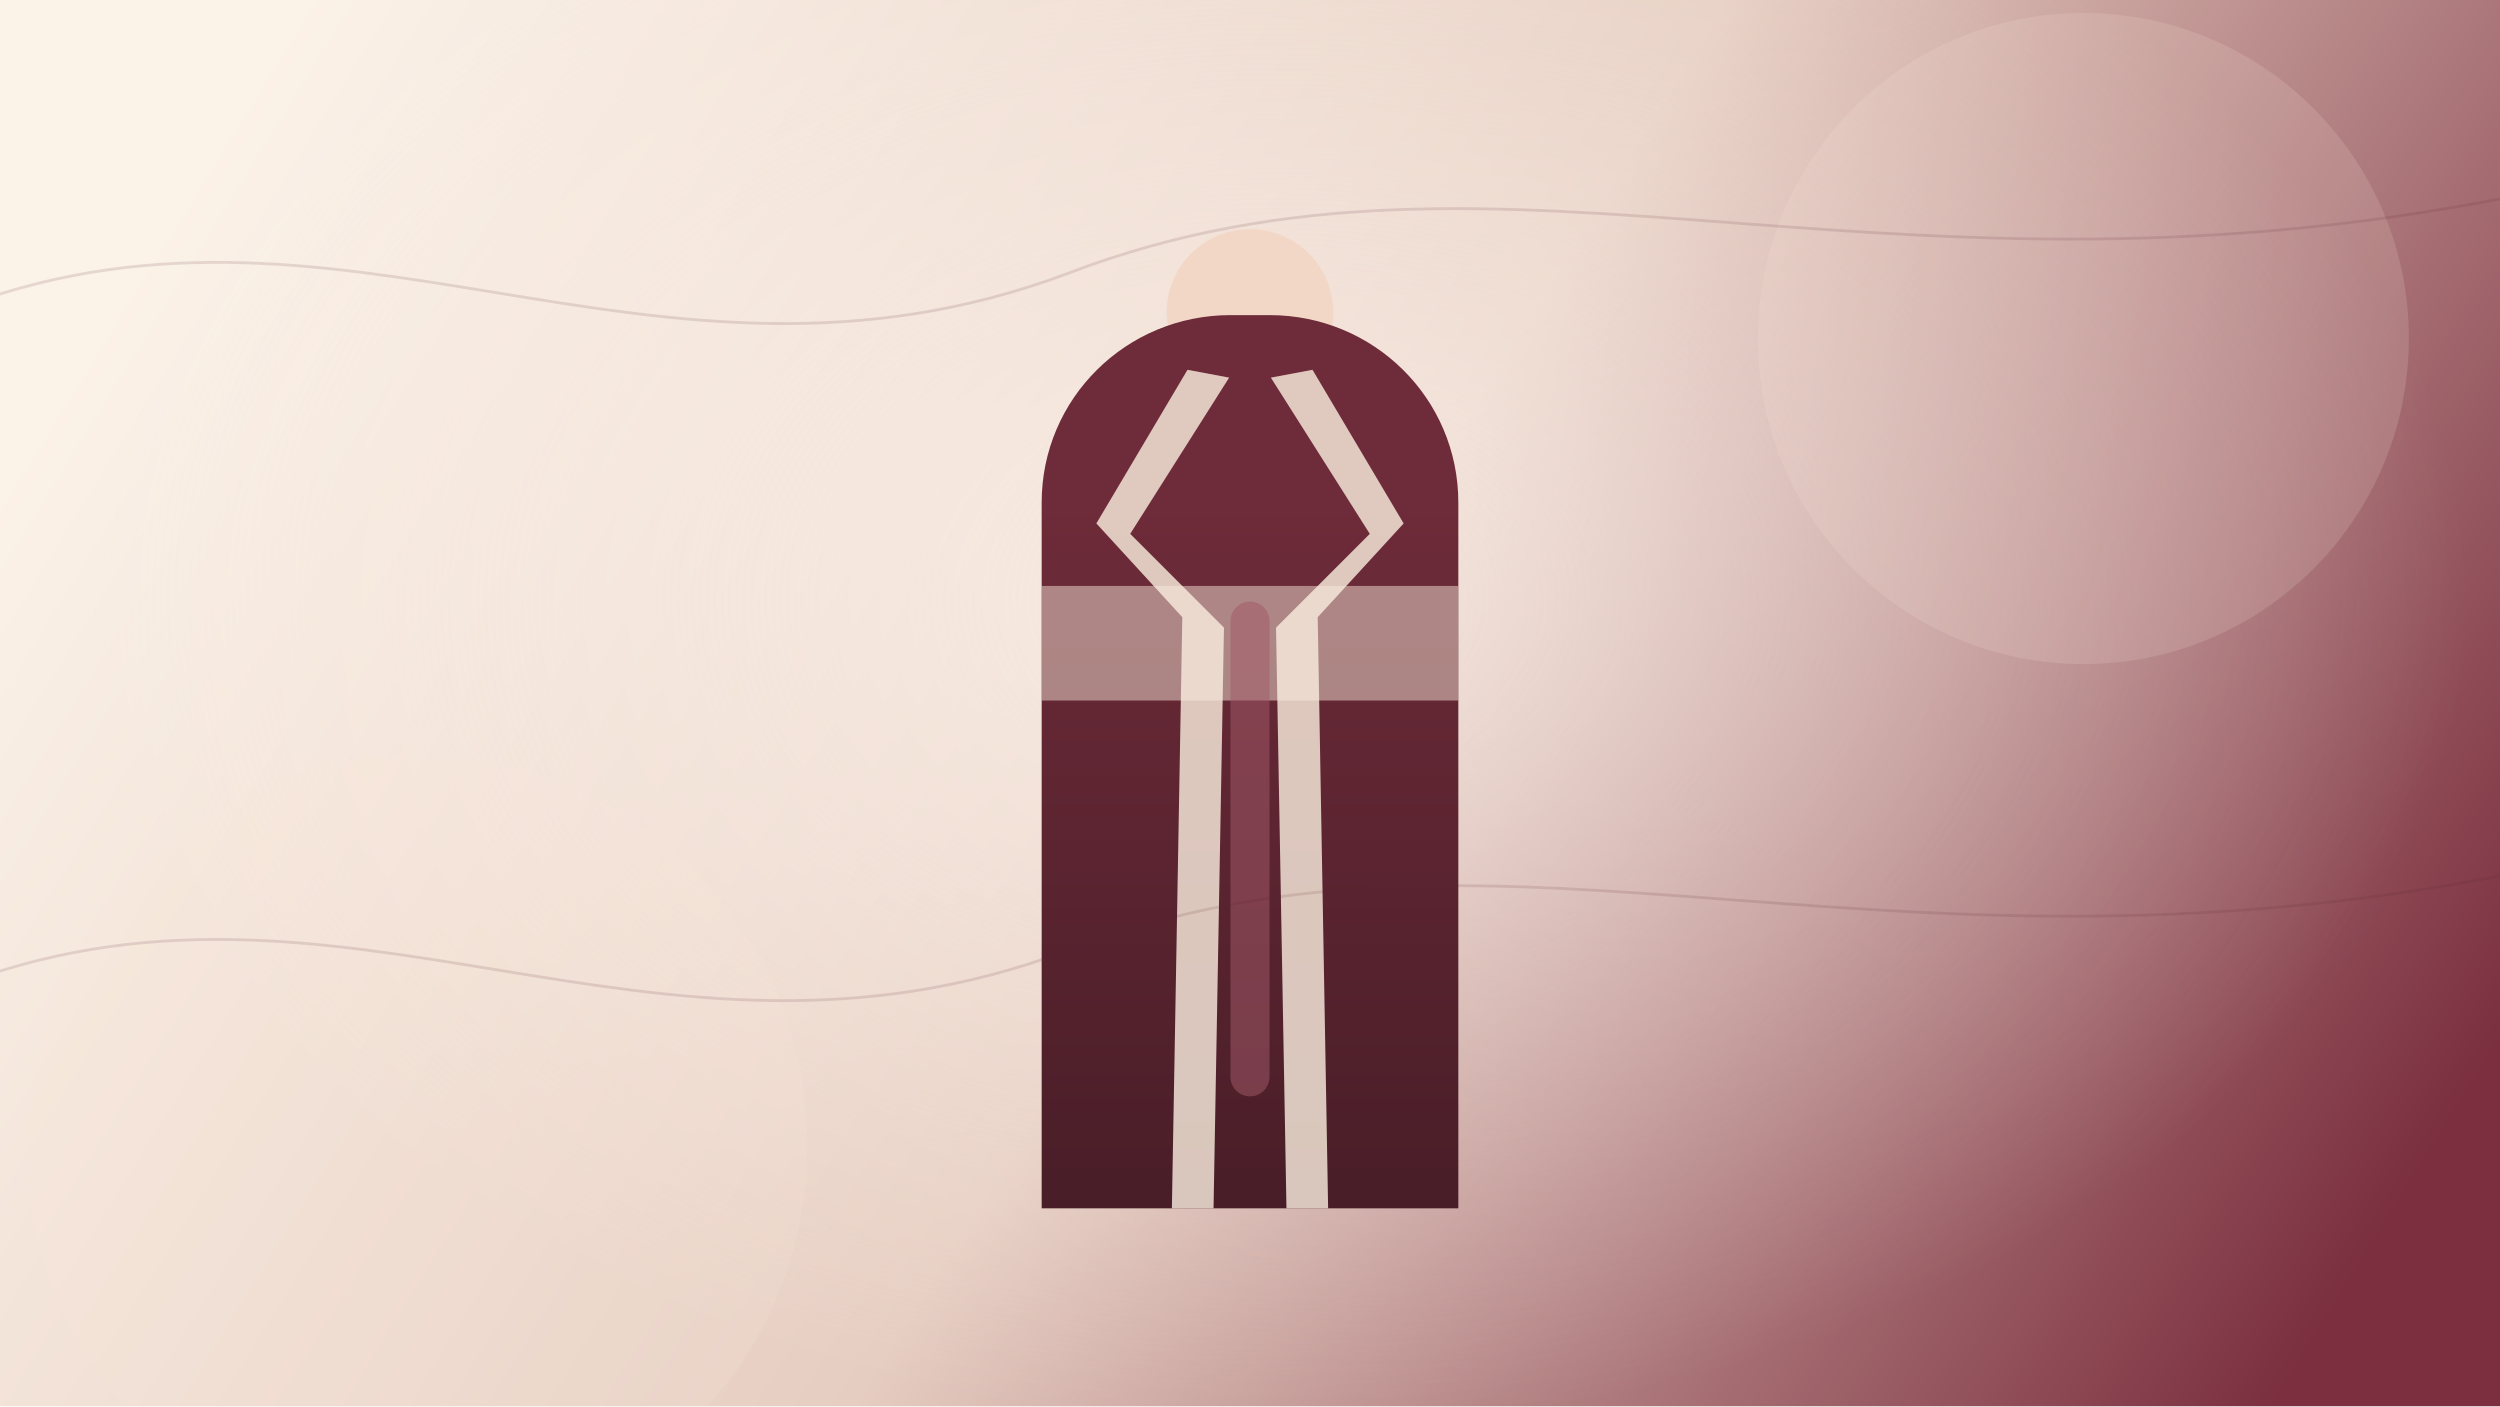
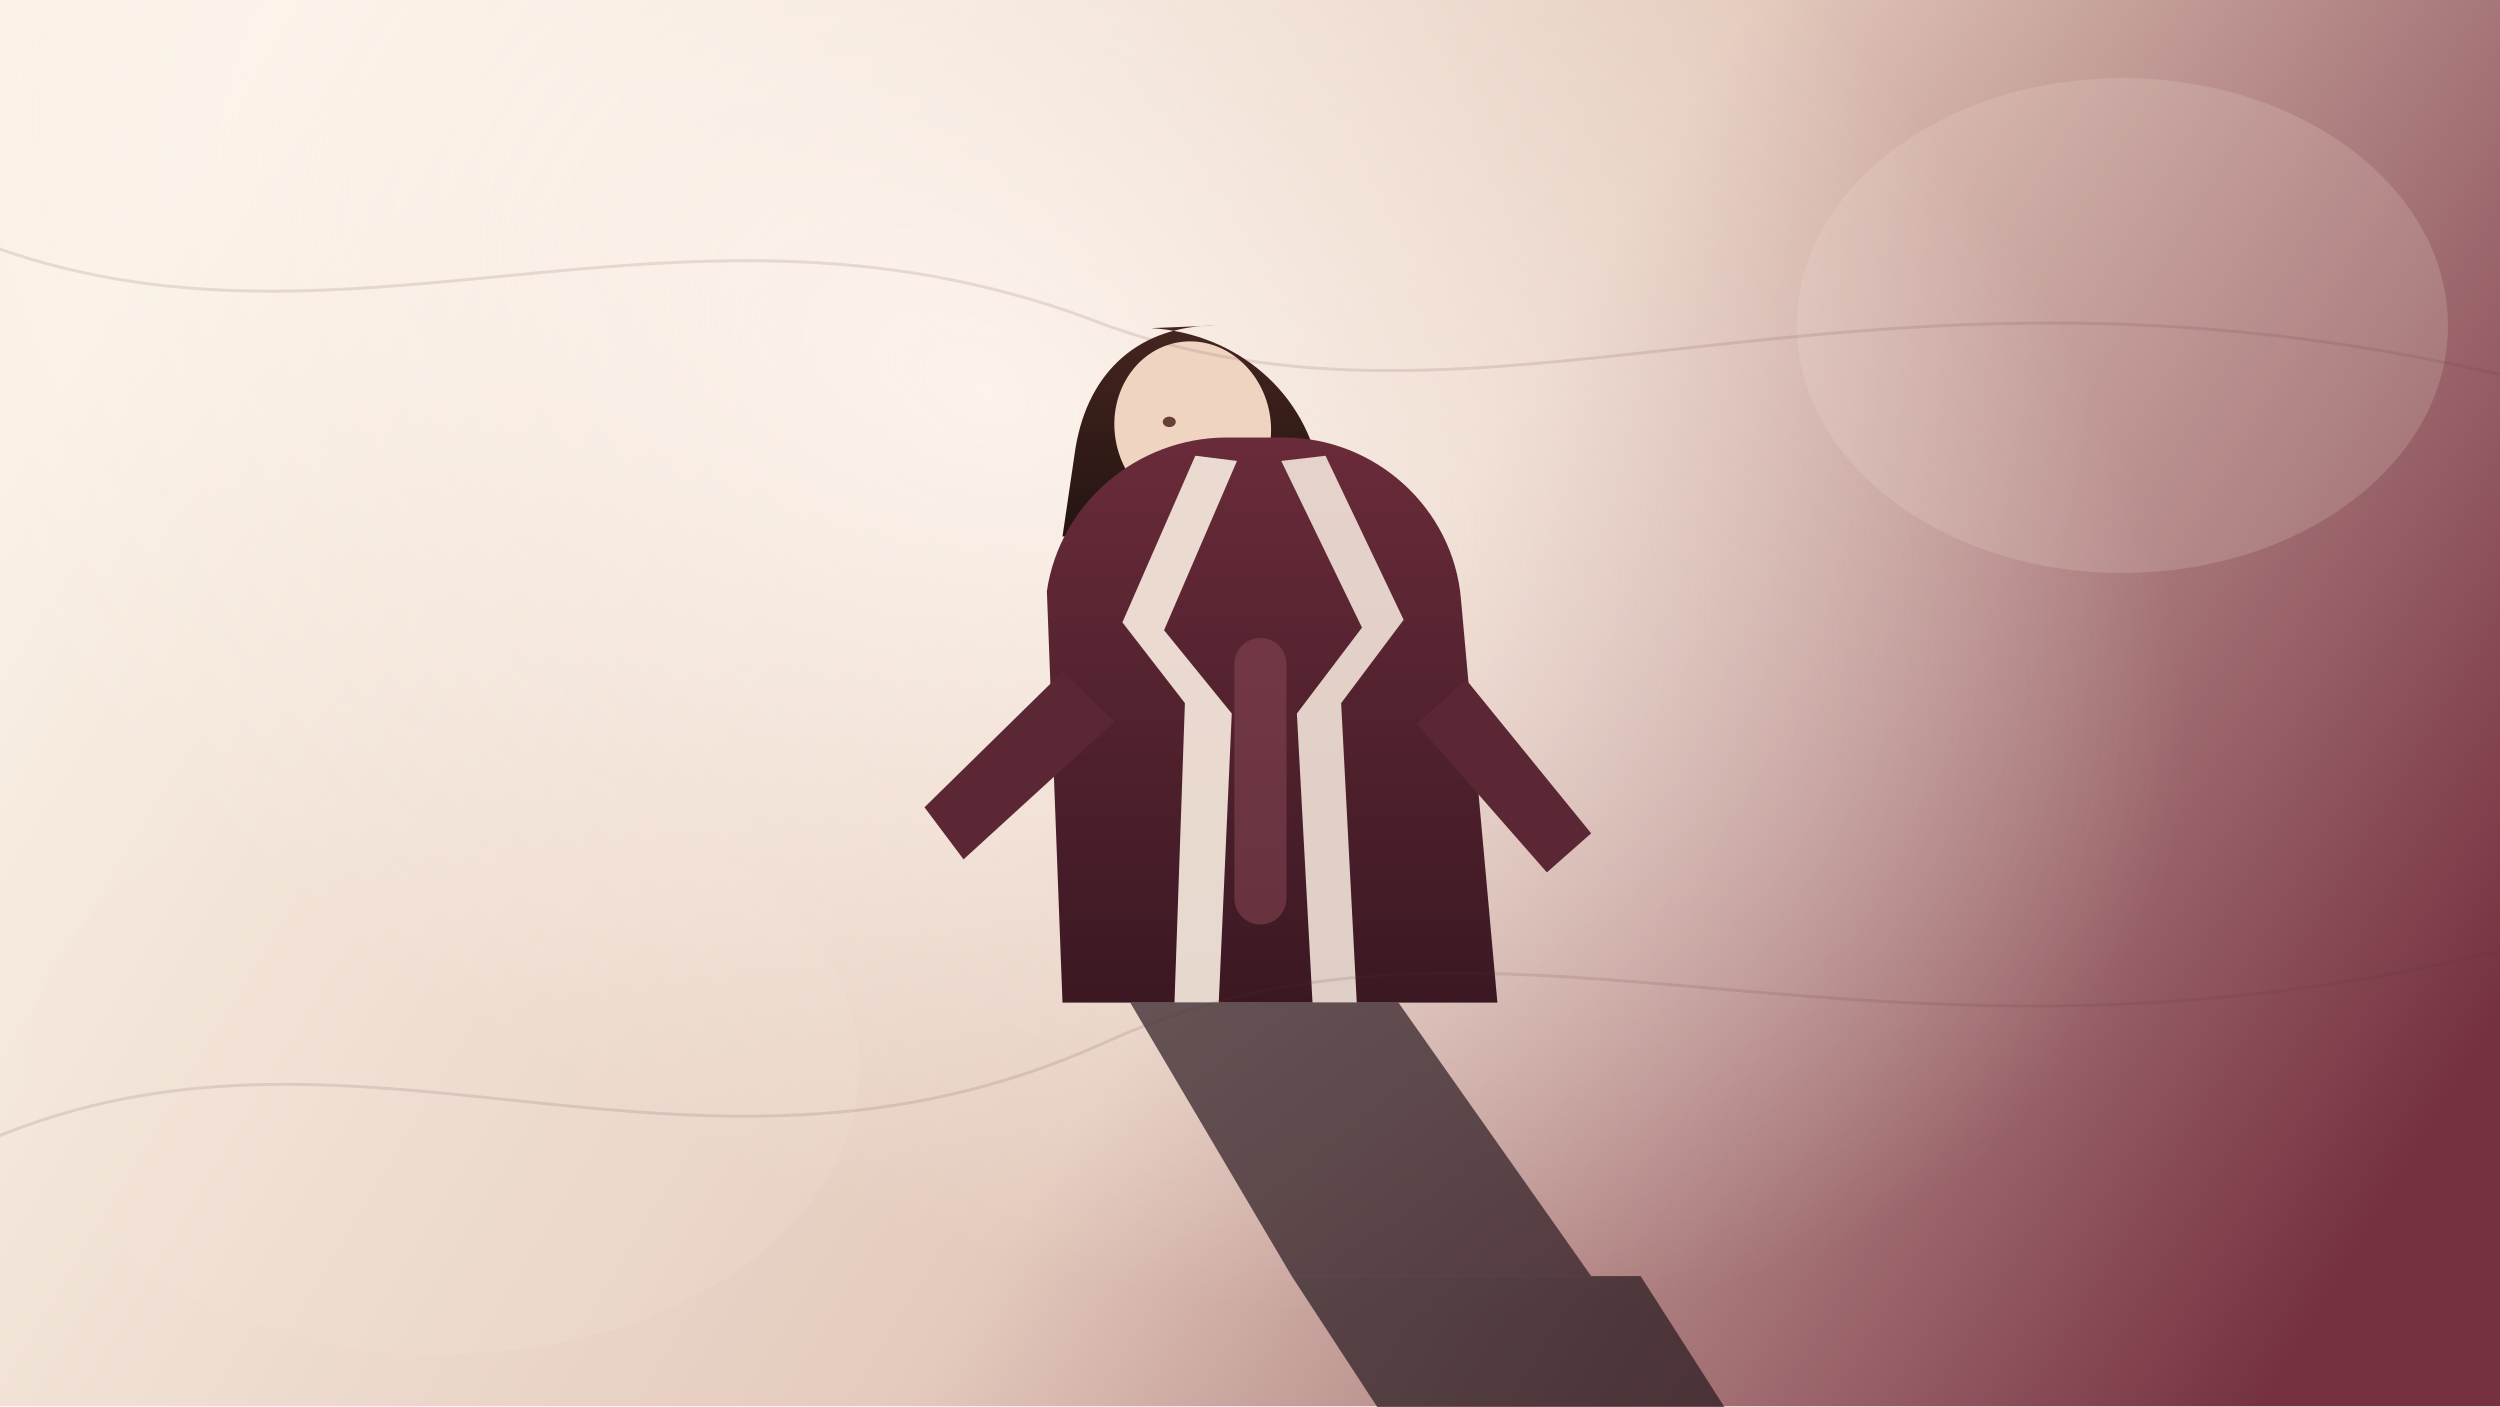
<svg xmlns="http://www.w3.org/2000/svg" width="1920" height="1080" viewBox="0 0 1920 1080" fill="none">
  <defs>
-     <linearGradient id="bg3" x1="180" y1="80" x2="1760" y2="1060" gradientUnits="userSpaceOnUse">
-       <stop stop-color="#FBF2E8" />
-       <stop offset="0.5" stop-color="#E6CDC1" />
-       <stop offset="1" stop-color="#7B2F3F" />
+     <linearGradient id="bg3" x1="170" y1="80" x2="1760" y2="1040" gradientUnits="userSpaceOnUse">
+       <stop stop-color="#FAF1E6" />
+       <stop offset="0.52" stop-color="#E4CABD" />
+       <stop offset="1" stop-color="#753140" />
    </linearGradient>
-     <radialGradient id="glow3" cx="0" cy="0" r="1" gradientUnits="userSpaceOnUse" gradientTransform="translate(980 460) rotate(90) scale(640 920)">
-       <stop stop-color="#FFF8F1" stop-opacity="0.65" />
+     <radialGradient id="spot3" cx="0" cy="0" r="1" gradientUnits="userSpaceOnUse" gradientTransform="translate(760 300) rotate(28) scale(980 620)">
+       <stop stop-color="#FFF8F1" stop-opacity="0.84" />
      <stop offset="1" stop-color="#FFF8F1" stop-opacity="0" />
    </radialGradient>
-     <linearGradient id="fabric3" x1="0" y1="260" x2="0" y2="930" gradientUnits="userSpaceOnUse">
-       <stop stop-color="#6E2B39" />
-       <stop offset="1" stop-color="#3F1A23" />
+     <linearGradient id="hair3" x1="0" y1="0" x2="0" y2="1">
+       <stop stop-color="#45251F" />
+       <stop offset="1" stop-color="#241411" />
+     </linearGradient>
+     <linearGradient id="cardigan3" x1="0" y1="0" x2="0" y2="1">
+       <stop stop-color="#6A2B3A" />
+       <stop offset="1" stop-color="#3A1822" />
    </linearGradient>
  </defs>
  <rect width="1920" height="1080" fill="url(#bg3)" />
-   <rect width="1920" height="1080" fill="url(#glow3)" />
-   <g opacity="0.16" fill="#F6E6D8">
-     <circle cx="320" cy="880" r="300" />
-     <circle cx="1600" cy="260" r="250" />
+   <rect width="1920" height="1080" fill="url(#spot3)" />
+   <g opacity="0.18" fill="#F6E4D6">
+     <ellipse cx="340" cy="820" rx="320" ry="220" />
+     <ellipse cx="1630" cy="250" rx="250" ry="190" />
  </g>
-   <g transform="translate(720 130)">
-     <circle cx="240" cy="110" r="64" fill="#F2D7C7" />
-     <path d="M80 256C80 176 145 112 225 112H255C335 112 400 176 400 256V798H80V256Z" fill="url(#fabric3)" />
-     <path d="M80 320H400V408H80V320Z" fill="#F5E4D5" fill-opacity="0.5" />
-     <path d="M224 160L148 280L220 352L212 798H180L188 344L122 272L192 154L224 160Z" fill="#F9EBDD" fill-opacity="0.82" />
-     <path d="M256 160L332 280L260 352L268 798H300L292 344L358 272L288 154L256 160Z" fill="#F9EBDD" fill-opacity="0.82" />
-     <rect x="225" y="332" width="30" height="380" rx="15" fill="#A15A68" fill-opacity="0.52" />
+   <g transform="translate(530 150)">
+     <path d="M354 102C420 106 474 152 484 216L490 262H286L296 194C306 134 346 100 404 100L354 102Z" fill="url(#hair3)" />
+     <ellipse cx="386" cy="178" rx="60" ry="66" fill="#F0D4C2" transform="rotate(-10 386 178)" />
+     <ellipse cx="368" cy="174" rx="5" ry="4" fill="#694038" />
+     <path d="M378 214C392 224 410 222 420 210" stroke="#B87872" stroke-width="4" stroke-linecap="round" />
+     <path d="M274 304C284 236 344 186 412 186H456C526 186 586 240 592 310L620 620H286L274 304Z" fill="url(#cardigan3)" />
+     <path d="M420 204L364 334L416 398L406 620H372L380 390L332 328L388 200L420 204Z" fill="#FAEDE1" fill-opacity="0.9" />
+     <path d="M454 204L516 332L466 398L478 620H512L500 390L548 326L488 200L454 204Z" fill="#FAEDE1" fill-opacity="0.86" />
+     <path d="M286 366L180 470L210 510L326 404L286 366Z" fill="#5C2735" />
+     <path d="M596 372L692 490L658 520L558 406L596 372Z" fill="#5C2735" />
+     <rect x="418" y="340" width="40" height="220" rx="20" fill="#8B4A58" fill-opacity="0.52" />
+     <path d="M338 620H544L692 830H462L338 620Z" fill="#2B1A22" fill-opacity="0.7" />
+     <path d="M462 830H730L826 980H560L462 830Z" fill="#23161C" fill-opacity="0.68" />
  </g>
-   <g opacity="0.14" stroke="#5B2832" stroke-width="2.2">
-     <path d="M-40 240C260 120 500 330 820 210C1160 80 1460 260 1980 140" />
-     <path d="M-40 760C260 640 500 850 820 730C1160 600 1460 780 1980 660" />
+   <g opacity="0.13" stroke="#5C2D38" stroke-width="2.3">
+     <path d="M-30 180C260 300 520 120 850 250C1160 360 1440 160 1970 300" />
+     <path d="M-40 890C260 740 520 950 850 800C1160 660 1440 860 1960 720" />
  </g>
</svg>
